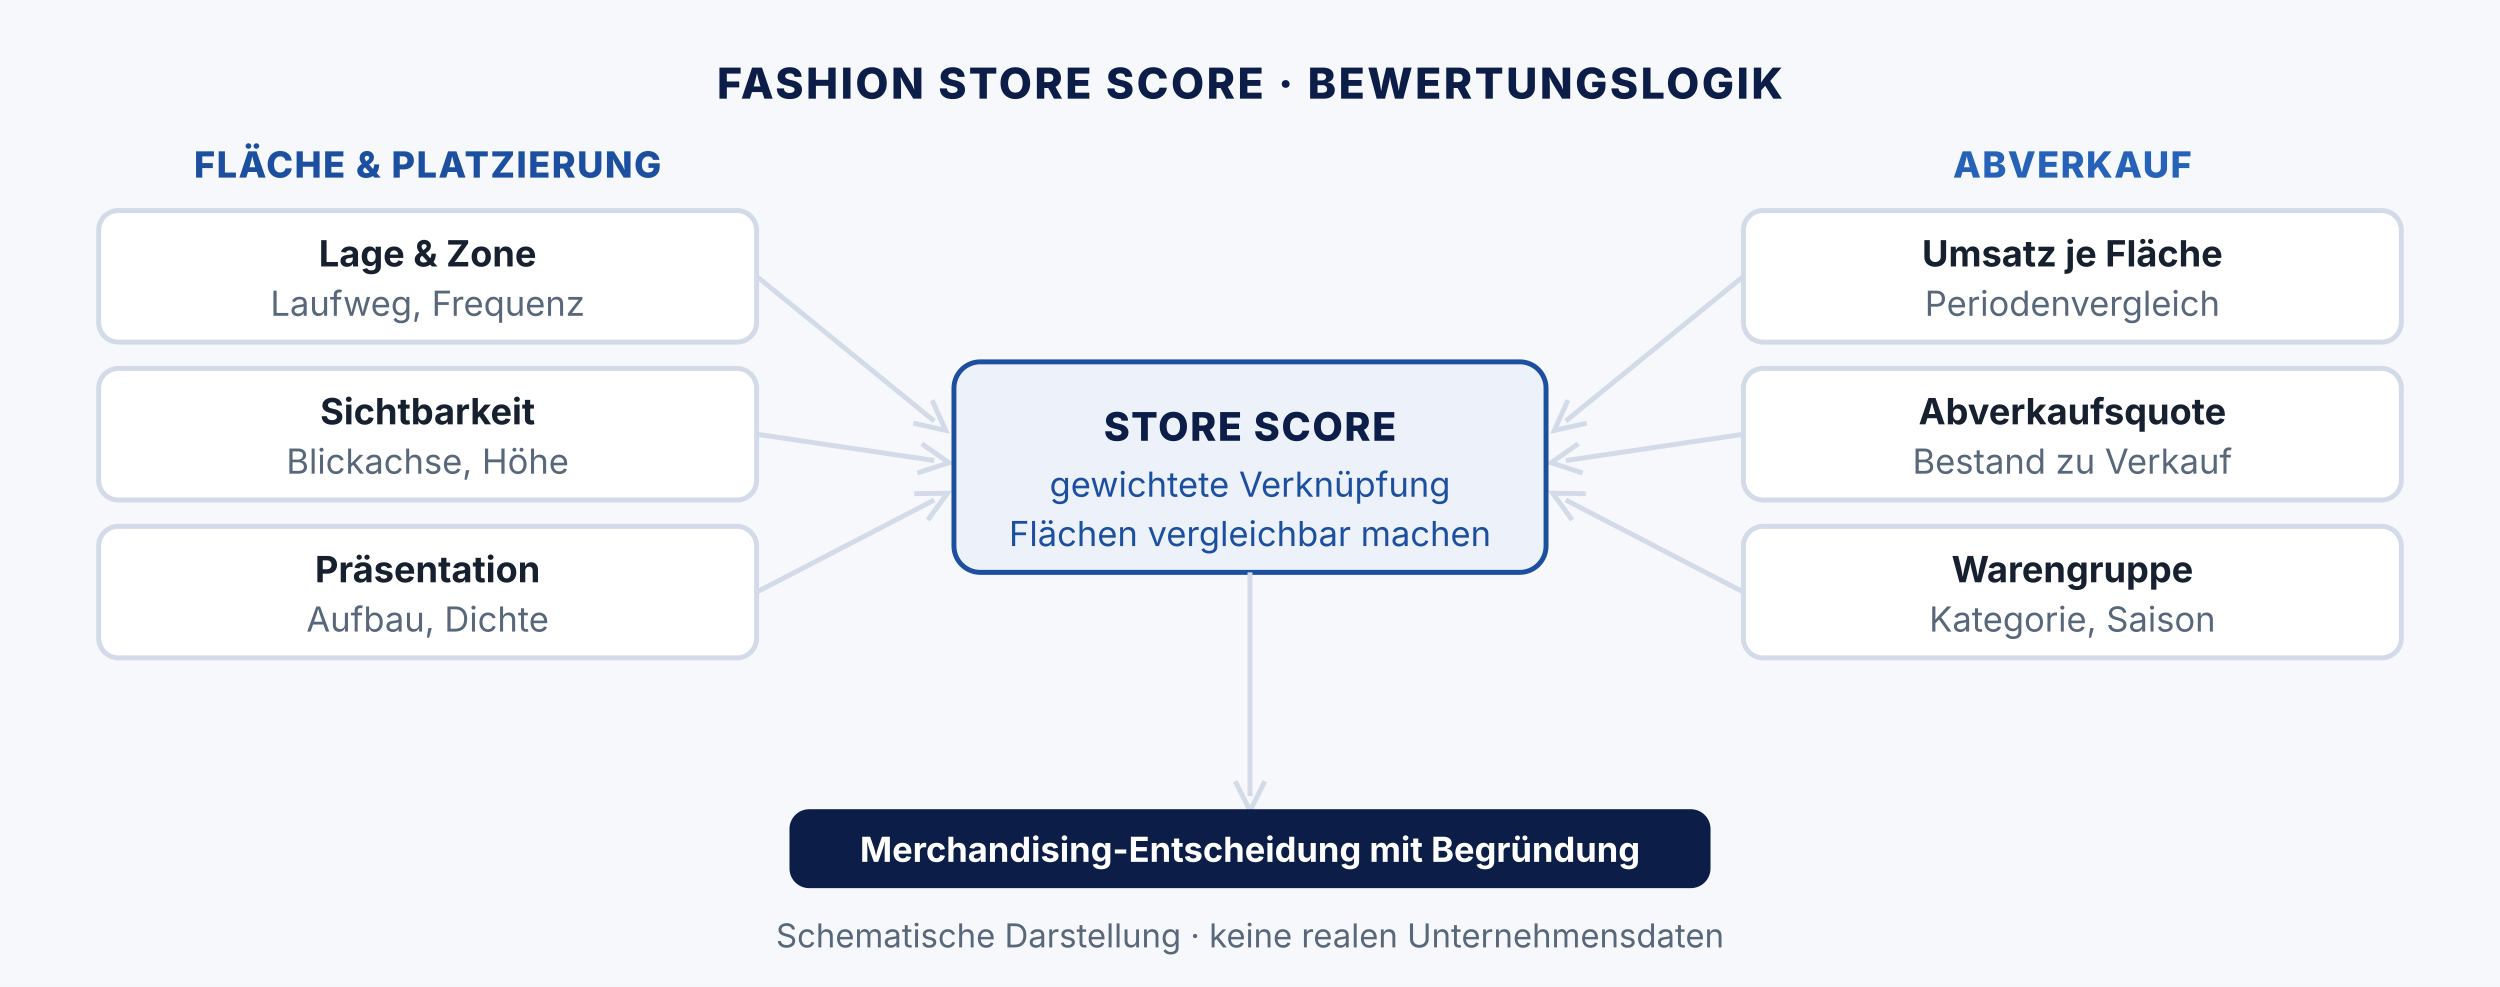
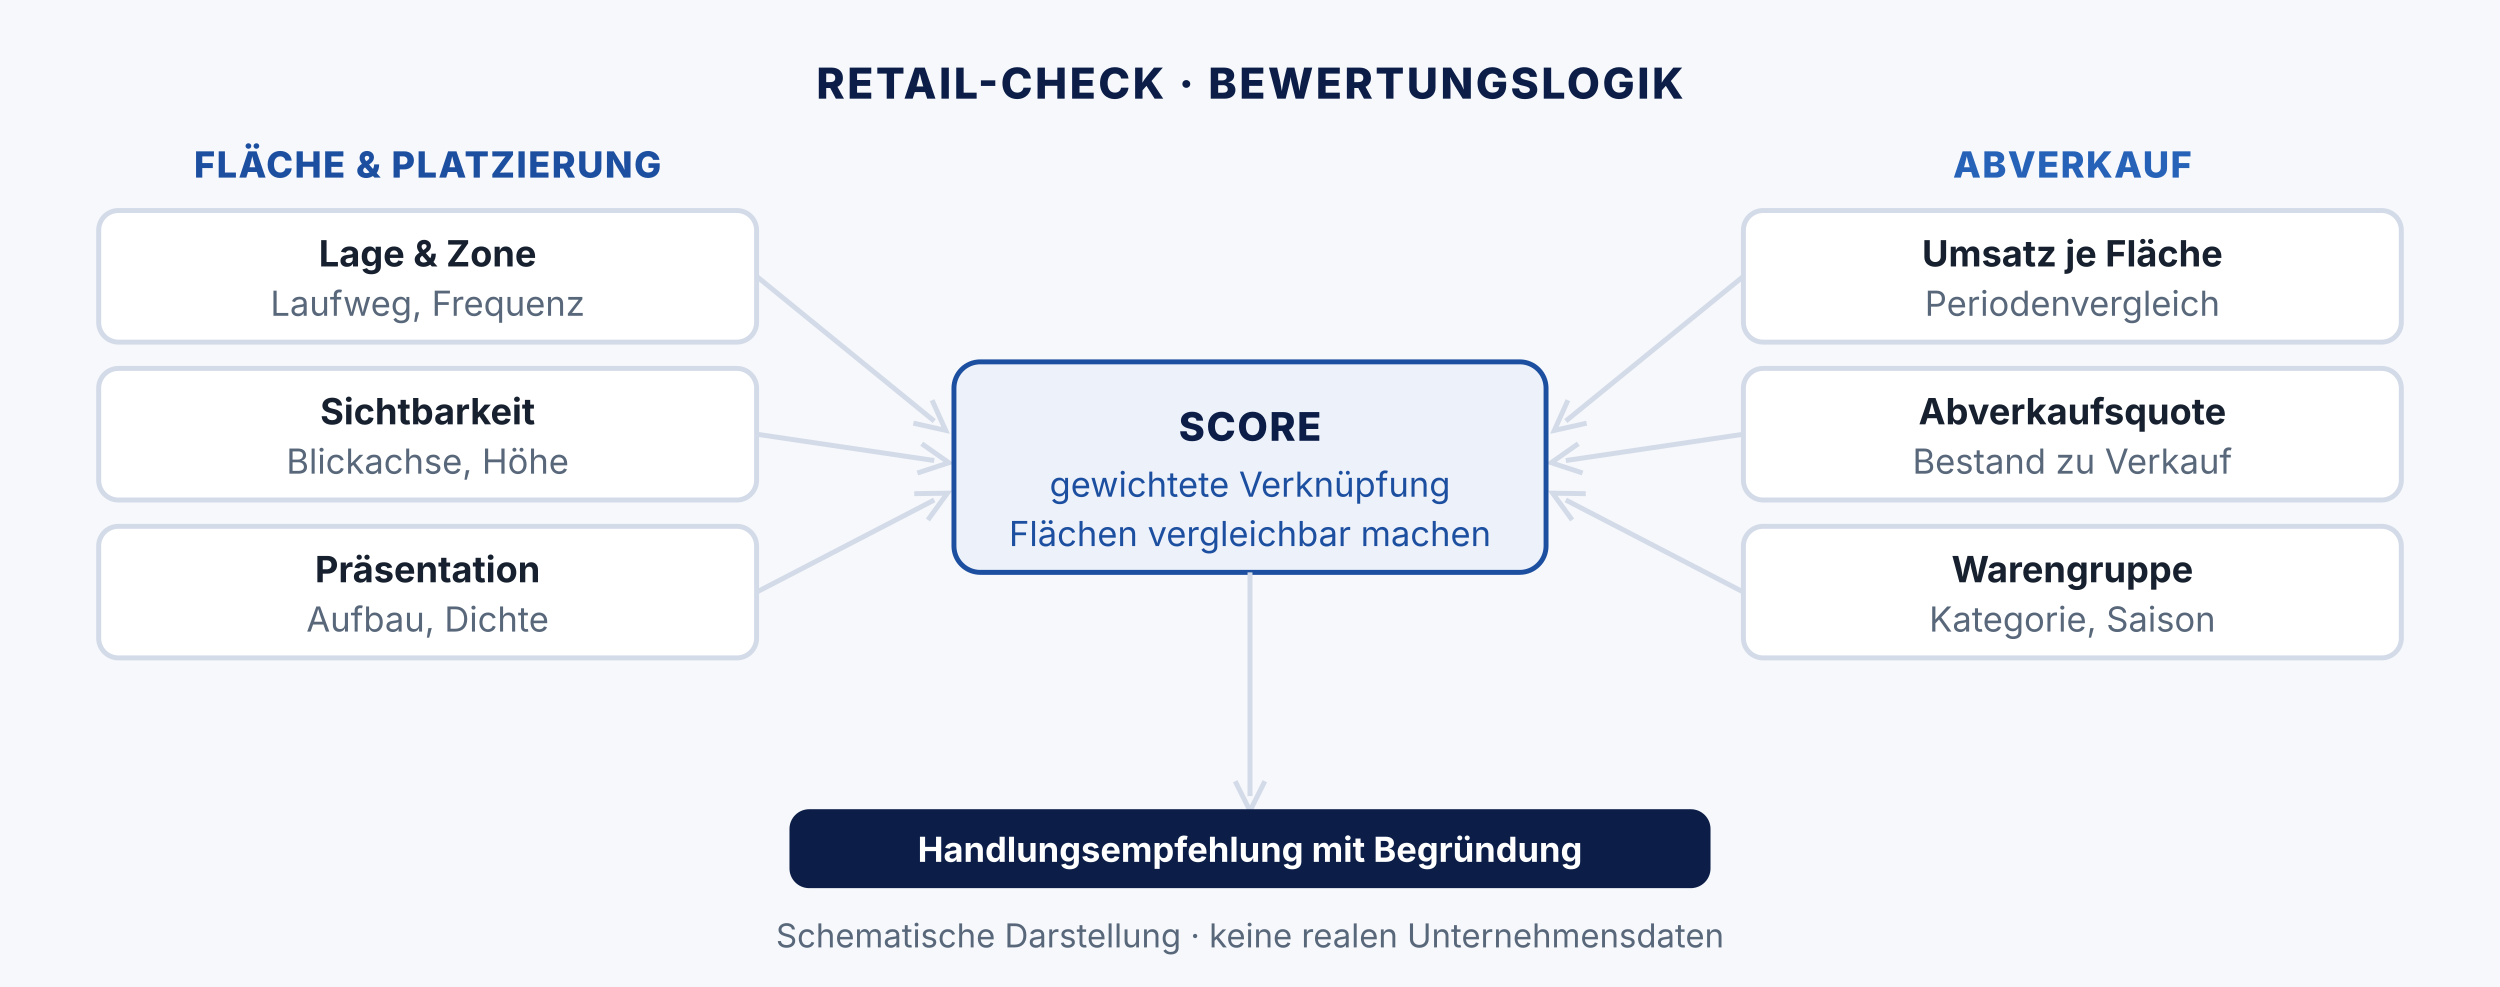
<svg xmlns="http://www.w3.org/2000/svg" viewBox="0 0 760 300" font-family="Inter, ui-sans-serif, system-ui, sans-serif">
  <rect width="760" height="300" fill="#f6f8fb" />
-   <text x="380" y="30" text-anchor="middle" font-size="13" font-weight="800" fill="#0c1e48" letter-spacing="0.06em" data-t="0">FASHION STORE SCORE · BEWERTUNGSLOGIK</text>
+   <text x="380" y="30" text-anchor="middle" font-size="13" font-weight="800" fill="#0c1e48" letter-spacing="0.06em" data-t="0">RETAIL-CHECK · BEWERTUNGSLOGIK</text>
  <text x="130" y="54" text-anchor="middle" font-size="11" font-weight="800" fill="#1d4fa0" letter-spacing="0.04em" data-t="1">FLÄCHE &amp; PLATZIERUNG</text>
  <rect x="30" y="64" width="200" height="40" rx="6" fill="#ffffff" stroke="#d3dae8" stroke-width="1.5" />
  <text x="130" y="81" text-anchor="middle" font-size="11" font-weight="700" fill="#17202e" data-t="2">Lage &amp; Zone</text>
  <text x="130" y="96" text-anchor="middle" font-size="10.5" fill="#58677a" data-t="3">Laufweg, Frequenz</text>
  <rect x="30" y="112" width="200" height="40" rx="6" fill="#ffffff" stroke="#d3dae8" stroke-width="1.5" />
  <text x="130" y="129" text-anchor="middle" font-size="11" font-weight="700" fill="#17202e" data-t="4">Sichtbarkeit</text>
  <text x="130" y="144" text-anchor="middle" font-size="10.5" fill="#58677a" data-t="5">Blickachse, Höhe</text>
  <rect x="30" y="160" width="200" height="40" rx="6" fill="#ffffff" stroke="#d3dae8" stroke-width="1.5" />
  <text x="130" y="177" text-anchor="middle" font-size="11" font-weight="700" fill="#17202e" data-t="6">Präsentation</text>
  <text x="130" y="192" text-anchor="middle" font-size="10.5" fill="#58677a" data-t="7">Aufbau, Dichte</text>
  <text x="630" y="54" text-anchor="middle" font-size="11" font-weight="800" fill="#2662b8" letter-spacing="0.04em" data-t="8">ABVERKAUF</text>
  <rect x="530" y="64" width="200" height="40" rx="6" fill="#ffffff" stroke="#d3dae8" stroke-width="1.5" />
  <text x="630" y="81" text-anchor="middle" font-size="11" font-weight="700" fill="#17202e" data-t="9">Umsatz je Fläche</text>
  <text x="630" y="96" text-anchor="middle" font-size="10.5" fill="#58677a" data-t="10">Periodenvergleich</text>
  <rect x="530" y="112" width="200" height="40" rx="6" fill="#ffffff" stroke="#d3dae8" stroke-width="1.5" />
  <text x="630" y="129" text-anchor="middle" font-size="11" font-weight="700" fill="#17202e" data-t="11">Abverkaufsquote</text>
  <text x="630" y="144" text-anchor="middle" font-size="10.5" fill="#58677a" data-t="12">Bestand zu Verkauf</text>
  <rect x="530" y="160" width="200" height="40" rx="6" fill="#ffffff" stroke="#d3dae8" stroke-width="1.5" />
  <text x="630" y="177" text-anchor="middle" font-size="11" font-weight="700" fill="#17202e" data-t="13">Warengruppe</text>
  <text x="630" y="192" text-anchor="middle" font-size="10.5" fill="#58677a" data-t="14">Kategorie, Saison</text>
  <line x1="230" y1="84" x2="284" y2="128" stroke="#d3dae8" stroke-width="1.5" marker-end="url(#ss)" />
  <line x1="230" y1="132" x2="284" y2="140" stroke="#d3dae8" stroke-width="1.5" marker-end="url(#ss)" />
  <line x1="230" y1="180" x2="284" y2="152" stroke="#d3dae8" stroke-width="1.5" marker-end="url(#ss)" />
  <line x1="530" y1="84" x2="476" y2="128" stroke="#d3dae8" stroke-width="1.5" marker-end="url(#ss)" />
  <line x1="530" y1="132" x2="476" y2="140" stroke="#d3dae8" stroke-width="1.5" marker-end="url(#ss)" />
  <line x1="530" y1="180" x2="476" y2="152" stroke="#d3dae8" stroke-width="1.5" marker-end="url(#ss)" />
  <rect x="290" y="110" width="180" height="64" rx="8" fill="#edf2fa" stroke="#1d4fa0" stroke-width="1.5" />
-   <text x="380" y="134" text-anchor="middle" font-size="12" font-weight="800" fill="#0c1e48" letter-spacing="0.04em" data-t="15">STORE SCORE</text>
+   <text x="380" y="134" text-anchor="middle" font-size="12" font-weight="800" fill="#0c1e48" letter-spacing="0.04em" data-t="15">SCORE</text>
  <text x="380" y="151" text-anchor="middle" font-size="10.5" fill="#1d4fa0" data-t="16">gewichtete Verknüpfung</text>
  <text x="380" y="166" text-anchor="middle" font-size="10.5" fill="#1d4fa0" data-t="17">Flächen vergleichbar machen</text>
  <line x1="380" y1="174" x2="380" y2="242" stroke="#d3dae8" stroke-width="1.5" marker-end="url(#ss)" />
  <rect x="240" y="246" width="280" height="24" rx="6" fill="#0c1e48" />
-   <text x="380" y="262" text-anchor="middle" font-size="10.5" font-weight="700" fill="#ffffff" data-t="18">Merchandising-Entscheidung mit Begründung</text>
+   <text x="380" y="262" text-anchor="middle" font-size="10.5" font-weight="700" fill="#ffffff" data-t="18">Handlungsempfehlung mit Begründung</text>
  <text x="380" y="288" text-anchor="middle" font-size="10" fill="#58677a" data-t="19">Schematische Darstellung · keine realen Unternehmensdaten</text>
  <defs>
    <marker id="ss" markerWidth="8" markerHeight="8" refX="4" refY="4" orient="auto">
      <path d="M1,1 L7,4 L1,7" stroke="#d3dae8" stroke-width="1" fill="none" />
    </marker>
  </defs>
</svg>
